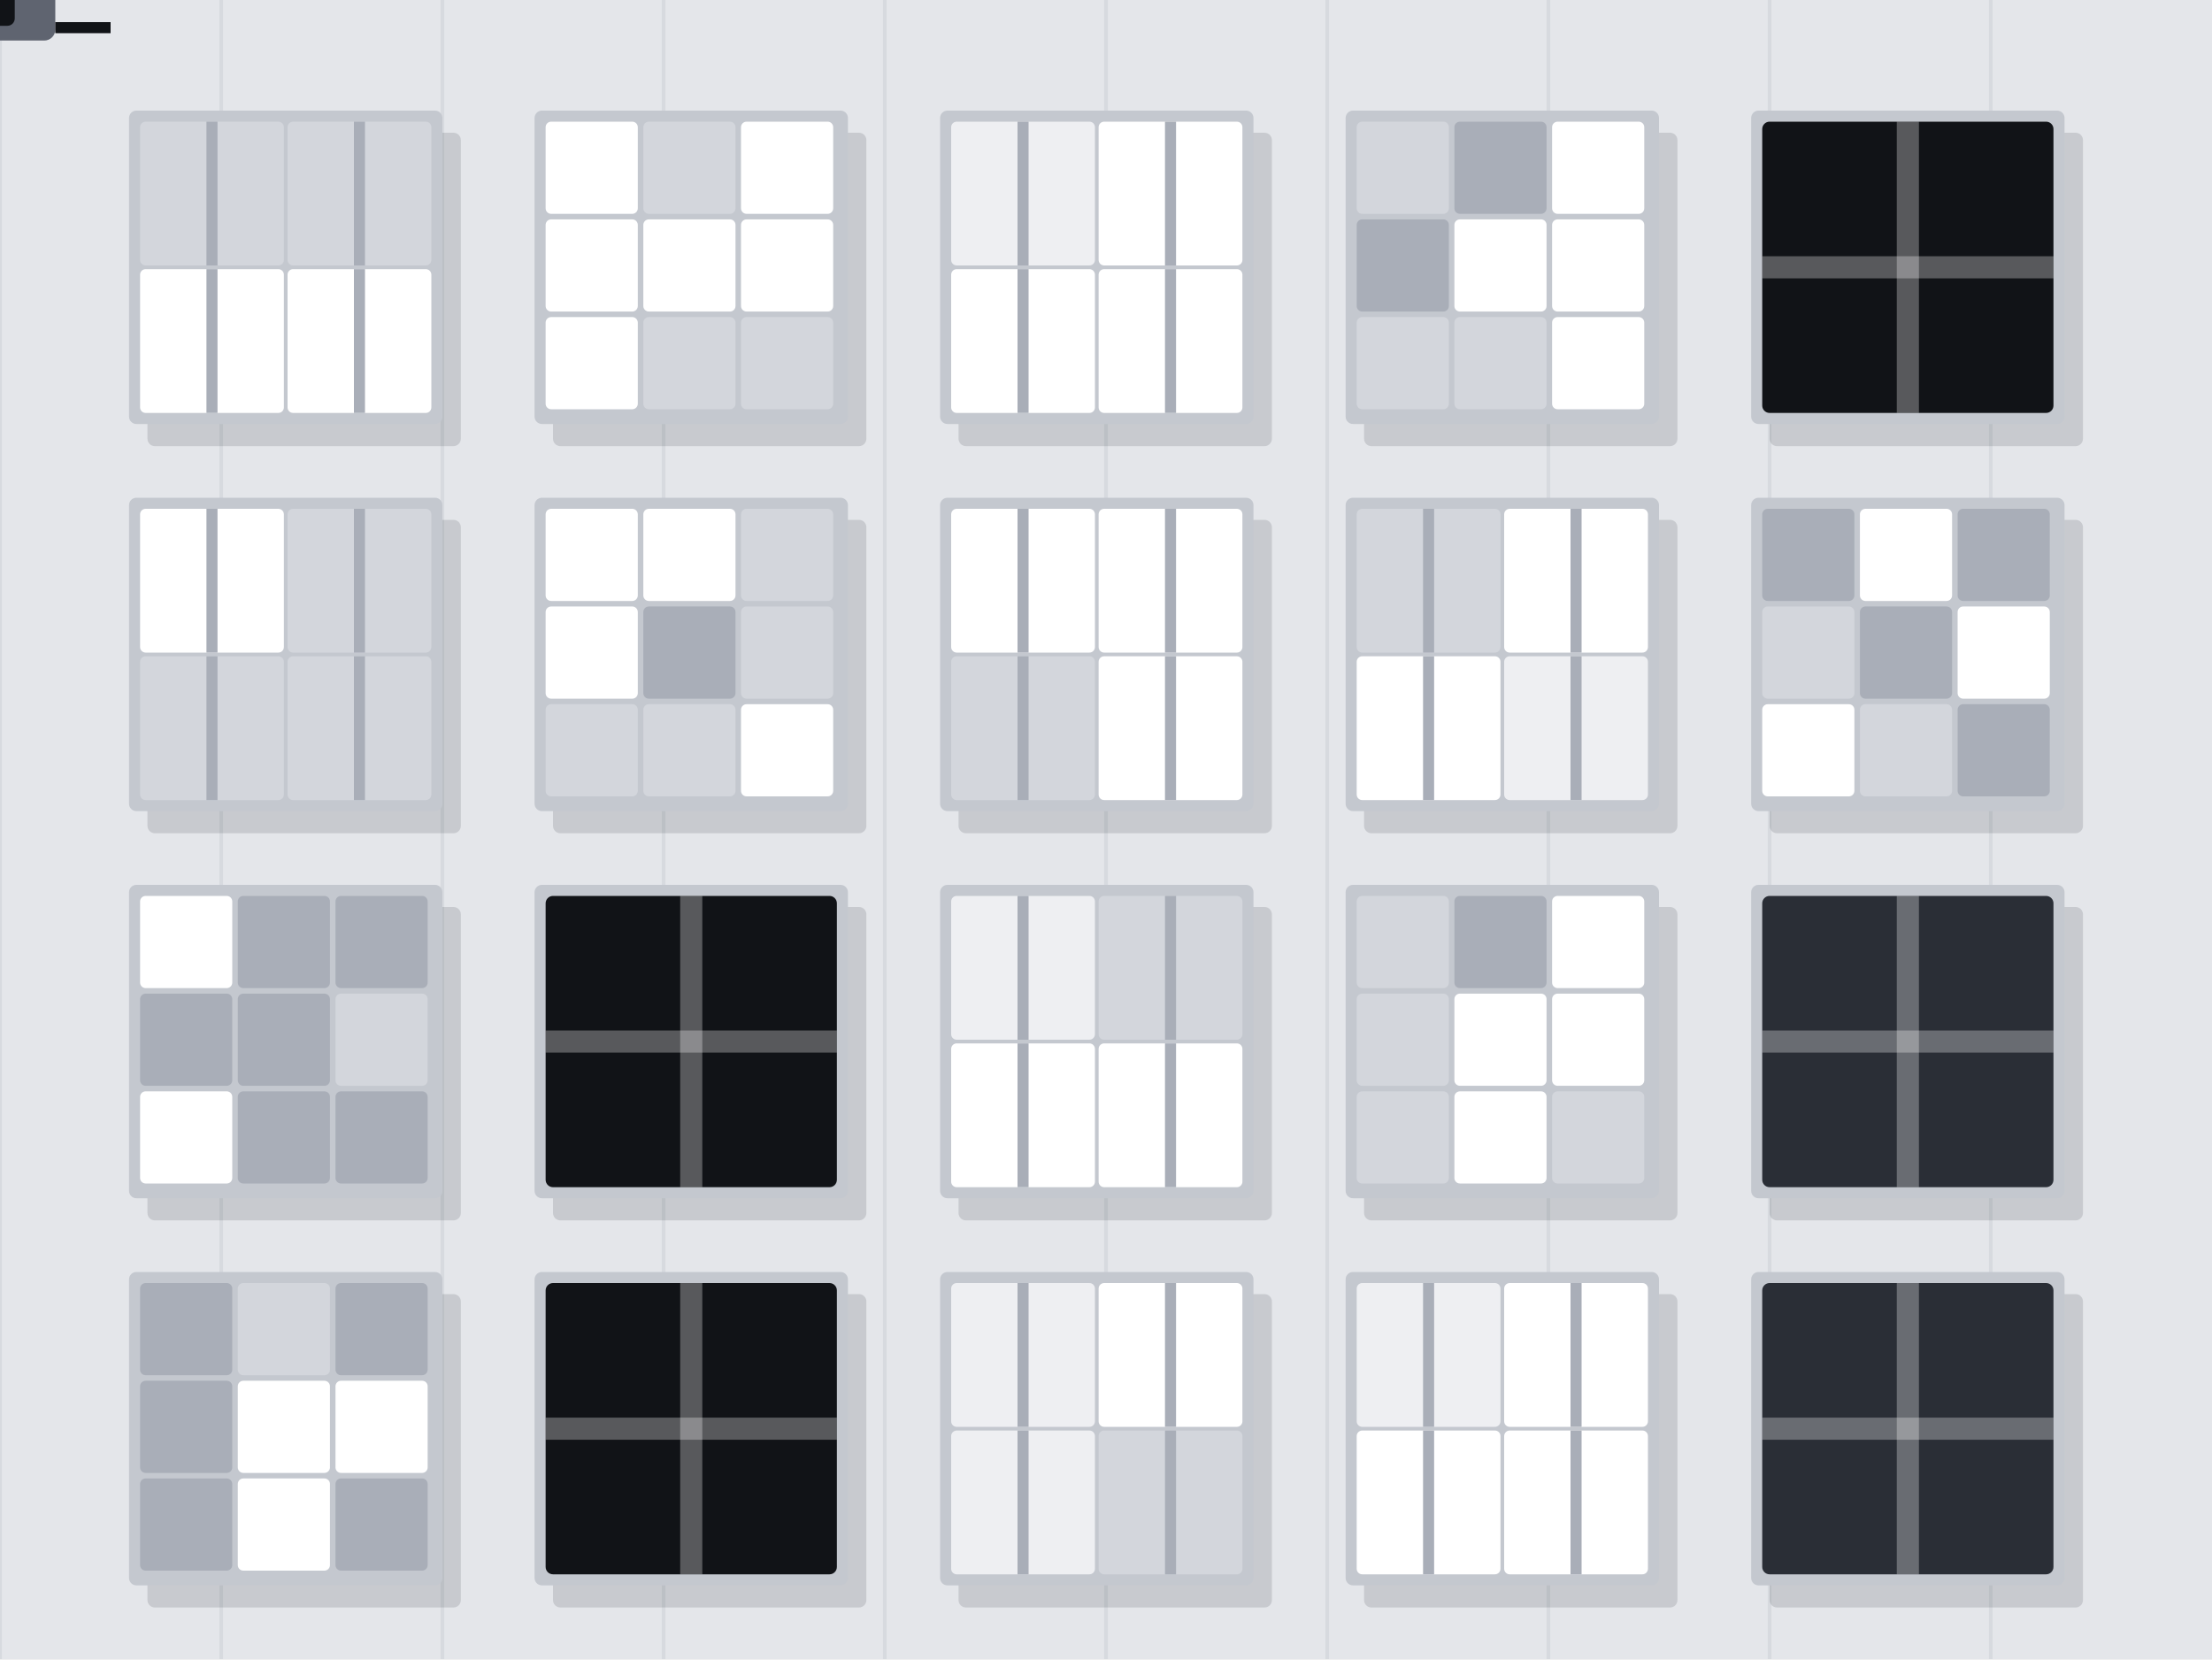
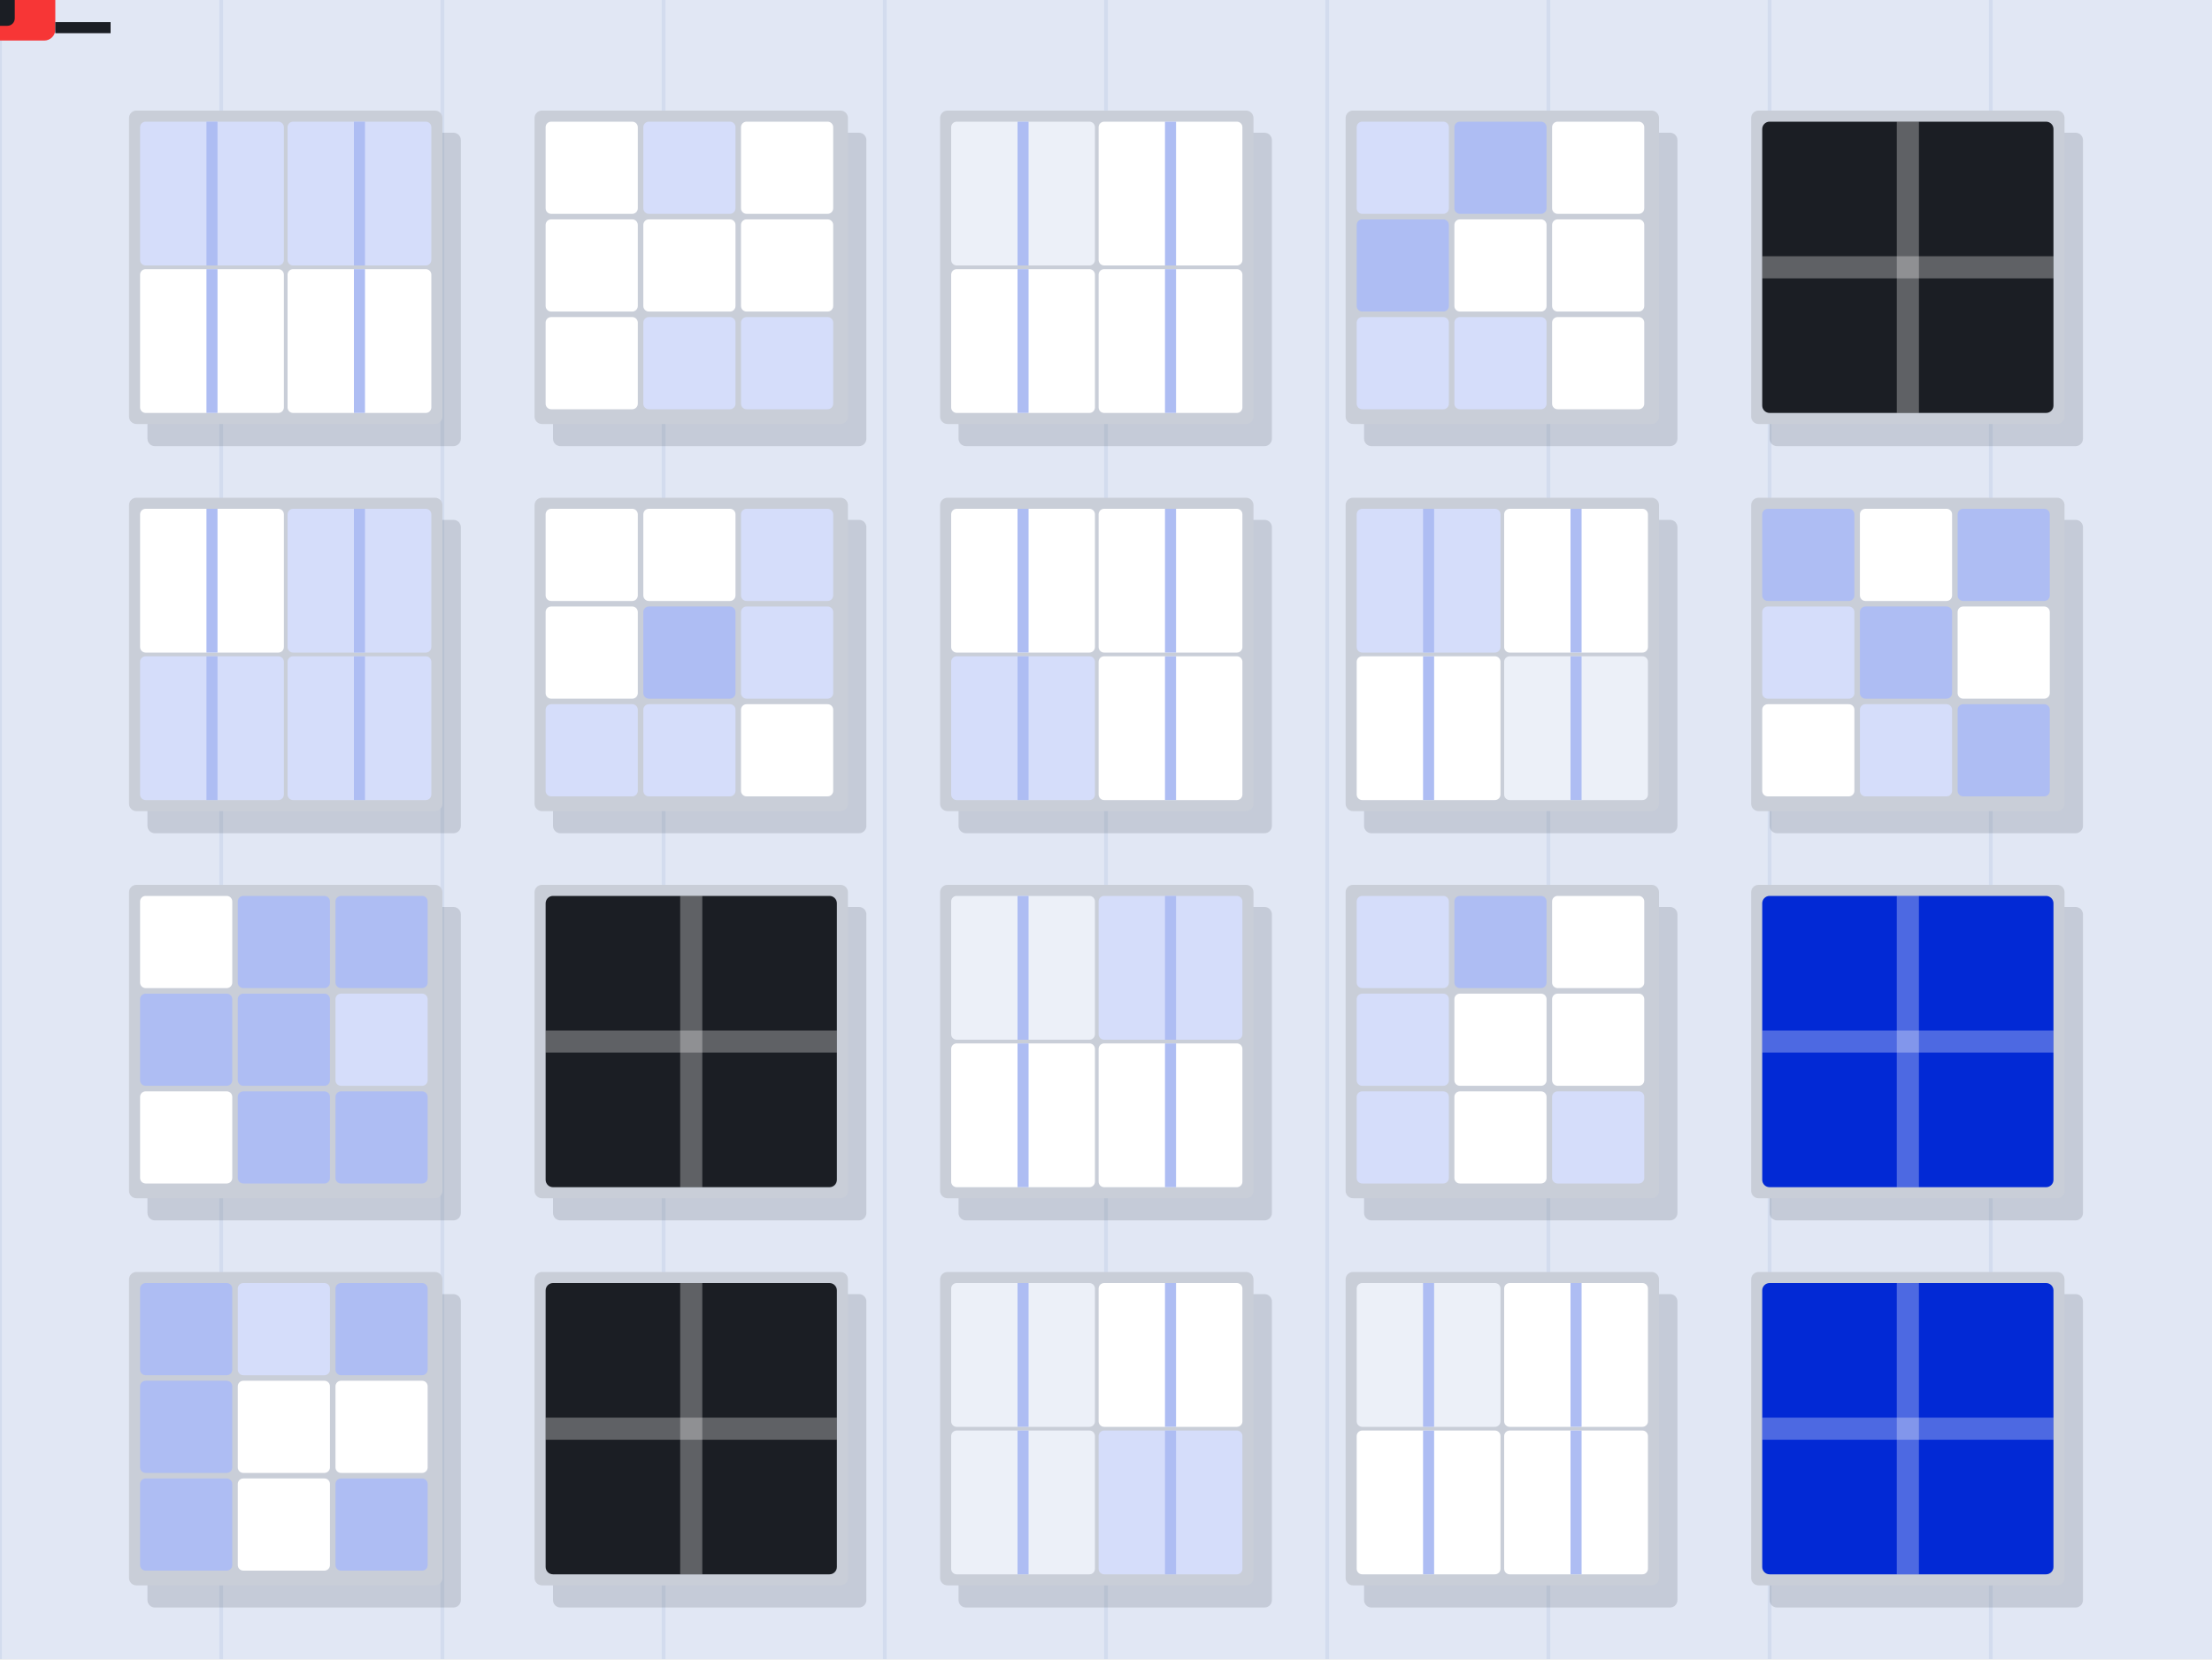
<svg xmlns="http://www.w3.org/2000/svg" viewBox="0 0 1200 900" width="1200" height="900" role="img" aria-label="Pallets of mixed goods in a distribution centre">
  <defs>
    <pattern id="dots" width="24" height="24" patternUnits="userSpaceOnUse">
-       <circle cx="2" cy="2" r="1.4" fill="#C9CCD3" />
+       <circle cx="2" cy="2" r="1.4" fill="#C3CDE4" />
    </pattern>
  </defs>
-   <rect width="1200" height="900" fill="#EEEFF2" />
-   <rect x="0" y="0" width="1200" height="900" rx="0" fill="#E4E6EA" />
-   <line x1="0" y1="0" x2="0" y2="900" stroke="#D7DADF" stroke-width="2" />
-   <line x1="120" y1="0" x2="120" y2="900" stroke="#D7DADF" stroke-width="2" />
-   <line x1="240" y1="0" x2="240" y2="900" stroke="#D7DADF" stroke-width="2" />
-   <line x1="360" y1="0" x2="360" y2="900" stroke="#D7DADF" stroke-width="2" />
-   <line x1="480" y1="0" x2="480" y2="900" stroke="#D7DADF" stroke-width="2" />
-   <line x1="600" y1="0" x2="600" y2="900" stroke="#D7DADF" stroke-width="2" />
-   <line x1="720" y1="0" x2="720" y2="900" stroke="#D7DADF" stroke-width="2" />
-   <line x1="840" y1="0" x2="840" y2="900" stroke="#D7DADF" stroke-width="2" />
-   <line x1="960" y1="0" x2="960" y2="900" stroke="#D7DADF" stroke-width="2" />
-   <line x1="1080" y1="0" x2="1080" y2="900" stroke="#D7DADF" stroke-width="2" />
+   <rect width="1200" height="900" fill="#ECF0F8" />
+   <rect x="0" y="0" width="1200" height="900" rx="0" fill="#E1E7F4" />
+   <line x1="0" y1="0" x2="0" y2="900" stroke="#D3DCEE" stroke-width="2" />
+   <line x1="120" y1="0" x2="120" y2="900" stroke="#D3DCEE" stroke-width="2" />
+   <line x1="240" y1="0" x2="240" y2="900" stroke="#D3DCEE" stroke-width="2" />
+   <line x1="360" y1="0" x2="360" y2="900" stroke="#D3DCEE" stroke-width="2" />
+   <line x1="480" y1="0" x2="480" y2="900" stroke="#D3DCEE" stroke-width="2" />
+   <line x1="600" y1="0" x2="600" y2="900" stroke="#D3DCEE" stroke-width="2" />
+   <line x1="720" y1="0" x2="720" y2="900" stroke="#D3DCEE" stroke-width="2" />
+   <line x1="840" y1="0" x2="840" y2="900" stroke="#D3DCEE" stroke-width="2" />
+   <line x1="960" y1="0" x2="960" y2="900" stroke="#D3DCEE" stroke-width="2" />
+   <line x1="1080" y1="0" x2="1080" y2="900" stroke="#D3DCEE" stroke-width="2" />
  <rect x="80" y="72" width="170" height="170" rx="4" fill="rgba(27,30,36,.14)" />
-   <rect x="70" y="60" width="170" height="170" rx="4" fill="#C4C8CF" />
-   <rect x="76" y="66" width="78" height="78" rx="3" fill="#D3D6DC" />
-   <rect x="112" y="66" width="6" height="78" rx="0" fill="#A9AEB8" />
+   <rect x="70" y="60" width="170" height="170" rx="4" fill="#C9CED8" />
+   <rect x="76" y="66" width="78" height="78" rx="3" fill="#D5DDFA" />
+   <rect x="112" y="66" width="6" height="78" rx="0" fill="#AEBDF3" />
  <rect x="76" y="146" width="78" height="78" rx="3" fill="#FFFFFF" />
-   <rect x="112" y="146" width="6" height="78" rx="0" fill="#A9AEB8" />
-   <rect x="156" y="66" width="78" height="78" rx="3" fill="#D3D6DC" />
-   <rect x="192" y="66" width="6" height="78" rx="0" fill="#A9AEB8" />
+   <rect x="112" y="146" width="6" height="78" rx="0" fill="#AEBDF3" />
+   <rect x="156" y="66" width="78" height="78" rx="3" fill="#D5DDFA" />
+   <rect x="192" y="66" width="6" height="78" rx="0" fill="#AEBDF3" />
  <rect x="156" y="146" width="78" height="78" rx="3" fill="#FFFFFF" />
-   <rect x="192" y="146" width="6" height="78" rx="0" fill="#A9AEB8" />
+   <rect x="192" y="146" width="6" height="78" rx="0" fill="#AEBDF3" />
  <rect x="300" y="72" width="170" height="170" rx="4" fill="rgba(27,30,36,.14)" />
-   <rect x="290" y="60" width="170" height="170" rx="4" fill="#C4C8CF" />
+   <rect x="290" y="60" width="170" height="170" rx="4" fill="#C9CED8" />
  <rect x="296" y="66" width="50" height="50" rx="3" fill="#FFFFFF" />
  <rect x="296" y="119" width="50" height="50" rx="3" fill="#FFFFFF" />
  <rect x="296" y="172" width="50" height="50" rx="3" fill="#FFFFFF" />
-   <rect x="349" y="66" width="50" height="50" rx="3" fill="#D3D6DC" />
+   <rect x="349" y="66" width="50" height="50" rx="3" fill="#D5DDFA" />
  <rect x="349" y="119" width="50" height="50" rx="3" fill="#FFFFFF" />
-   <rect x="349" y="172" width="50" height="50" rx="3" fill="#D3D6DC" />
+   <rect x="349" y="172" width="50" height="50" rx="3" fill="#D5DDFA" />
  <rect x="402" y="66" width="50" height="50" rx="3" fill="#FFFFFF" />
  <rect x="402" y="119" width="50" height="50" rx="3" fill="#FFFFFF" />
-   <rect x="402" y="172" width="50" height="50" rx="3" fill="#D3D6DC" />
+   <rect x="402" y="172" width="50" height="50" rx="3" fill="#D5DDFA" />
  <rect x="520" y="72" width="170" height="170" rx="4" fill="rgba(27,30,36,.14)" />
-   <rect x="510" y="60" width="170" height="170" rx="4" fill="#C4C8CF" />
-   <rect x="516" y="66" width="78" height="78" rx="3" fill="#EEEFF2" />
-   <rect x="552" y="66" width="6" height="78" rx="0" fill="#A9AEB8" />
+   <rect x="510" y="60" width="170" height="170" rx="4" fill="#C9CED8" />
+   <rect x="516" y="66" width="78" height="78" rx="3" fill="#ECF0F8" />
+   <rect x="552" y="66" width="6" height="78" rx="0" fill="#AEBDF3" />
  <rect x="516" y="146" width="78" height="78" rx="3" fill="#FFFFFF" />
-   <rect x="552" y="146" width="6" height="78" rx="0" fill="#A9AEB8" />
+   <rect x="552" y="146" width="6" height="78" rx="0" fill="#AEBDF3" />
  <rect x="596" y="66" width="78" height="78" rx="3" fill="#FFFFFF" />
-   <rect x="632" y="66" width="6" height="78" rx="0" fill="#A9AEB8" />
+   <rect x="632" y="66" width="6" height="78" rx="0" fill="#AEBDF3" />
  <rect x="596" y="146" width="78" height="78" rx="3" fill="#FFFFFF" />
-   <rect x="632" y="146" width="6" height="78" rx="0" fill="#A9AEB8" />
+   <rect x="632" y="146" width="6" height="78" rx="0" fill="#AEBDF3" />
  <rect x="740" y="72" width="170" height="170" rx="4" fill="rgba(27,30,36,.14)" />
-   <rect x="730" y="60" width="170" height="170" rx="4" fill="#C4C8CF" />
-   <rect x="736" y="66" width="50" height="50" rx="3" fill="#D3D6DC" />
-   <rect x="736" y="119" width="50" height="50" rx="3" fill="#A9AEB8" />
-   <rect x="736" y="172" width="50" height="50" rx="3" fill="#D3D6DC" />
-   <rect x="789" y="66" width="50" height="50" rx="3" fill="#A9AEB8" />
+   <rect x="730" y="60" width="170" height="170" rx="4" fill="#C9CED8" />
+   <rect x="736" y="66" width="50" height="50" rx="3" fill="#D5DDFA" />
+   <rect x="736" y="119" width="50" height="50" rx="3" fill="#AEBDF3" />
+   <rect x="736" y="172" width="50" height="50" rx="3" fill="#D5DDFA" />
+   <rect x="789" y="66" width="50" height="50" rx="3" fill="#AEBDF3" />
  <rect x="789" y="119" width="50" height="50" rx="3" fill="#FFFFFF" />
-   <rect x="789" y="172" width="50" height="50" rx="3" fill="#D3D6DC" />
+   <rect x="789" y="172" width="50" height="50" rx="3" fill="#D5DDFA" />
  <rect x="842" y="66" width="50" height="50" rx="3" fill="#FFFFFF" />
  <rect x="842" y="119" width="50" height="50" rx="3" fill="#FFFFFF" />
  <rect x="842" y="172" width="50" height="50" rx="3" fill="#FFFFFF" />
  <rect x="960" y="72" width="170" height="170" rx="4" fill="rgba(27,30,36,.14)" />
-   <rect x="950" y="60" width="170" height="170" rx="4" fill="#C4C8CF" />
-   <rect x="956" y="66" width="158" height="158" rx="4" fill="#111317" />
+   <rect x="950" y="60" width="170" height="170" rx="4" fill="#C9CED8" />
+   <rect x="956" y="66" width="158" height="158" rx="4" fill="#1B1E24" />
  <rect x="1029" y="66" width="12" height="158" rx="0" fill="rgba(255,255,255,.3)" />
  <rect x="956" y="139" width="158" height="12" rx="0" fill="rgba(255,255,255,.3)" />
  <rect x="80" y="282" width="170" height="170" rx="4" fill="rgba(27,30,36,.14)" />
-   <rect x="70" y="270" width="170" height="170" rx="4" fill="#C4C8CF" />
+   <rect x="70" y="270" width="170" height="170" rx="4" fill="#C9CED8" />
  <rect x="76" y="276" width="78" height="78" rx="3" fill="#FFFFFF" />
-   <rect x="112" y="276" width="6" height="78" rx="0" fill="#A9AEB8" />
-   <rect x="76" y="356" width="78" height="78" rx="3" fill="#D3D6DC" />
-   <rect x="112" y="356" width="6" height="78" rx="0" fill="#A9AEB8" />
-   <rect x="156" y="276" width="78" height="78" rx="3" fill="#D3D6DC" />
-   <rect x="192" y="276" width="6" height="78" rx="0" fill="#A9AEB8" />
-   <rect x="156" y="356" width="78" height="78" rx="3" fill="#D3D6DC" />
-   <rect x="192" y="356" width="6" height="78" rx="0" fill="#A9AEB8" />
+   <rect x="112" y="276" width="6" height="78" rx="0" fill="#AEBDF3" />
+   <rect x="76" y="356" width="78" height="78" rx="3" fill="#D5DDFA" />
+   <rect x="112" y="356" width="6" height="78" rx="0" fill="#AEBDF3" />
+   <rect x="156" y="276" width="78" height="78" rx="3" fill="#D5DDFA" />
+   <rect x="192" y="276" width="6" height="78" rx="0" fill="#AEBDF3" />
+   <rect x="156" y="356" width="78" height="78" rx="3" fill="#D5DDFA" />
+   <rect x="192" y="356" width="6" height="78" rx="0" fill="#AEBDF3" />
  <rect x="300" y="282" width="170" height="170" rx="4" fill="rgba(27,30,36,.14)" />
-   <rect x="290" y="270" width="170" height="170" rx="4" fill="#C4C8CF" />
+   <rect x="290" y="270" width="170" height="170" rx="4" fill="#C9CED8" />
  <rect x="296" y="276" width="50" height="50" rx="3" fill="#FFFFFF" />
  <rect x="296" y="329" width="50" height="50" rx="3" fill="#FFFFFF" />
-   <rect x="296" y="382" width="50" height="50" rx="3" fill="#D3D6DC" />
+   <rect x="296" y="382" width="50" height="50" rx="3" fill="#D5DDFA" />
  <rect x="349" y="276" width="50" height="50" rx="3" fill="#FFFFFF" />
-   <rect x="349" y="329" width="50" height="50" rx="3" fill="#A9AEB8" />
-   <rect x="349" y="382" width="50" height="50" rx="3" fill="#D3D6DC" />
-   <rect x="402" y="276" width="50" height="50" rx="3" fill="#D3D6DC" />
-   <rect x="402" y="329" width="50" height="50" rx="3" fill="#D3D6DC" />
+   <rect x="349" y="329" width="50" height="50" rx="3" fill="#AEBDF3" />
+   <rect x="349" y="382" width="50" height="50" rx="3" fill="#D5DDFA" />
+   <rect x="402" y="276" width="50" height="50" rx="3" fill="#D5DDFA" />
+   <rect x="402" y="329" width="50" height="50" rx="3" fill="#D5DDFA" />
  <rect x="402" y="382" width="50" height="50" rx="3" fill="#FFFFFF" />
  <rect x="520" y="282" width="170" height="170" rx="4" fill="rgba(27,30,36,.14)" />
-   <rect x="510" y="270" width="170" height="170" rx="4" fill="#C4C8CF" />
+   <rect x="510" y="270" width="170" height="170" rx="4" fill="#C9CED8" />
  <rect x="516" y="276" width="78" height="78" rx="3" fill="#FFFFFF" />
-   <rect x="552" y="276" width="6" height="78" rx="0" fill="#A9AEB8" />
-   <rect x="516" y="356" width="78" height="78" rx="3" fill="#D3D6DC" />
-   <rect x="552" y="356" width="6" height="78" rx="0" fill="#A9AEB8" />
+   <rect x="552" y="276" width="6" height="78" rx="0" fill="#AEBDF3" />
+   <rect x="516" y="356" width="78" height="78" rx="3" fill="#D5DDFA" />
+   <rect x="552" y="356" width="6" height="78" rx="0" fill="#AEBDF3" />
  <rect x="596" y="276" width="78" height="78" rx="3" fill="#FFFFFF" />
-   <rect x="632" y="276" width="6" height="78" rx="0" fill="#A9AEB8" />
+   <rect x="632" y="276" width="6" height="78" rx="0" fill="#AEBDF3" />
  <rect x="596" y="356" width="78" height="78" rx="3" fill="#FFFFFF" />
-   <rect x="632" y="356" width="6" height="78" rx="0" fill="#A9AEB8" />
+   <rect x="632" y="356" width="6" height="78" rx="0" fill="#AEBDF3" />
  <rect x="740" y="282" width="170" height="170" rx="4" fill="rgba(27,30,36,.14)" />
-   <rect x="730" y="270" width="170" height="170" rx="4" fill="#C4C8CF" />
-   <rect x="736" y="276" width="78" height="78" rx="3" fill="#D3D6DC" />
-   <rect x="772" y="276" width="6" height="78" rx="0" fill="#A9AEB8" />
+   <rect x="730" y="270" width="170" height="170" rx="4" fill="#C9CED8" />
+   <rect x="736" y="276" width="78" height="78" rx="3" fill="#D5DDFA" />
+   <rect x="772" y="276" width="6" height="78" rx="0" fill="#AEBDF3" />
  <rect x="736" y="356" width="78" height="78" rx="3" fill="#FFFFFF" />
-   <rect x="772" y="356" width="6" height="78" rx="0" fill="#A9AEB8" />
+   <rect x="772" y="356" width="6" height="78" rx="0" fill="#AEBDF3" />
  <rect x="816" y="276" width="78" height="78" rx="3" fill="#FFFFFF" />
-   <rect x="852" y="276" width="6" height="78" rx="0" fill="#A9AEB8" />
-   <rect x="816" y="356" width="78" height="78" rx="3" fill="#EEEFF2" />
-   <rect x="852" y="356" width="6" height="78" rx="0" fill="#A9AEB8" />
+   <rect x="852" y="276" width="6" height="78" rx="0" fill="#AEBDF3" />
+   <rect x="816" y="356" width="78" height="78" rx="3" fill="#ECF0F8" />
+   <rect x="852" y="356" width="6" height="78" rx="0" fill="#AEBDF3" />
  <rect x="960" y="282" width="170" height="170" rx="4" fill="rgba(27,30,36,.14)" />
-   <rect x="950" y="270" width="170" height="170" rx="4" fill="#C4C8CF" />
-   <rect x="956" y="276" width="50" height="50" rx="3" fill="#A9AEB8" />
-   <rect x="956" y="329" width="50" height="50" rx="3" fill="#D3D6DC" />
+   <rect x="950" y="270" width="170" height="170" rx="4" fill="#C9CED8" />
+   <rect x="956" y="276" width="50" height="50" rx="3" fill="#AEBDF3" />
+   <rect x="956" y="329" width="50" height="50" rx="3" fill="#D5DDFA" />
  <rect x="956" y="382" width="50" height="50" rx="3" fill="#FFFFFF" />
  <rect x="1009" y="276" width="50" height="50" rx="3" fill="#FFFFFF" />
-   <rect x="1009" y="329" width="50" height="50" rx="3" fill="#A9AEB8" />
-   <rect x="1009" y="382" width="50" height="50" rx="3" fill="#D3D6DC" />
-   <rect x="1062" y="276" width="50" height="50" rx="3" fill="#A9AEB8" />
+   <rect x="1009" y="329" width="50" height="50" rx="3" fill="#AEBDF3" />
+   <rect x="1009" y="382" width="50" height="50" rx="3" fill="#D5DDFA" />
+   <rect x="1062" y="276" width="50" height="50" rx="3" fill="#AEBDF3" />
  <rect x="1062" y="329" width="50" height="50" rx="3" fill="#FFFFFF" />
-   <rect x="1062" y="382" width="50" height="50" rx="3" fill="#A9AEB8" />
+   <rect x="1062" y="382" width="50" height="50" rx="3" fill="#AEBDF3" />
  <rect x="80" y="492" width="170" height="170" rx="4" fill="rgba(27,30,36,.14)" />
-   <rect x="70" y="480" width="170" height="170" rx="4" fill="#C4C8CF" />
+   <rect x="70" y="480" width="170" height="170" rx="4" fill="#C9CED8" />
  <rect x="76" y="486" width="50" height="50" rx="3" fill="#FFFFFF" />
-   <rect x="76" y="539" width="50" height="50" rx="3" fill="#A9AEB8" />
+   <rect x="76" y="539" width="50" height="50" rx="3" fill="#AEBDF3" />
  <rect x="76" y="592" width="50" height="50" rx="3" fill="#FFFFFF" />
-   <rect x="129" y="486" width="50" height="50" rx="3" fill="#A9AEB8" />
-   <rect x="129" y="539" width="50" height="50" rx="3" fill="#A9AEB8" />
-   <rect x="129" y="592" width="50" height="50" rx="3" fill="#A9AEB8" />
-   <rect x="182" y="486" width="50" height="50" rx="3" fill="#A9AEB8" />
-   <rect x="182" y="539" width="50" height="50" rx="3" fill="#D3D6DC" />
-   <rect x="182" y="592" width="50" height="50" rx="3" fill="#A9AEB8" />
+   <rect x="129" y="486" width="50" height="50" rx="3" fill="#AEBDF3" />
+   <rect x="129" y="539" width="50" height="50" rx="3" fill="#AEBDF3" />
+   <rect x="129" y="592" width="50" height="50" rx="3" fill="#AEBDF3" />
+   <rect x="182" y="486" width="50" height="50" rx="3" fill="#AEBDF3" />
+   <rect x="182" y="539" width="50" height="50" rx="3" fill="#D5DDFA" />
+   <rect x="182" y="592" width="50" height="50" rx="3" fill="#AEBDF3" />
  <rect x="300" y="492" width="170" height="170" rx="4" fill="rgba(27,30,36,.14)" />
-   <rect x="290" y="480" width="170" height="170" rx="4" fill="#C4C8CF" />
-   <rect x="296" y="486" width="158" height="158" rx="4" fill="#111317" />
+   <rect x="290" y="480" width="170" height="170" rx="4" fill="#C9CED8" />
+   <rect x="296" y="486" width="158" height="158" rx="4" fill="#1B1E24" />
  <rect x="369" y="486" width="12" height="158" rx="0" fill="rgba(255,255,255,.3)" />
  <rect x="296" y="559" width="158" height="12" rx="0" fill="rgba(255,255,255,.3)" />
  <rect x="520" y="492" width="170" height="170" rx="4" fill="rgba(27,30,36,.14)" />
-   <rect x="510" y="480" width="170" height="170" rx="4" fill="#C4C8CF" />
-   <rect x="516" y="486" width="78" height="78" rx="3" fill="#EEEFF2" />
-   <rect x="552" y="486" width="6" height="78" rx="0" fill="#A9AEB8" />
+   <rect x="510" y="480" width="170" height="170" rx="4" fill="#C9CED8" />
+   <rect x="516" y="486" width="78" height="78" rx="3" fill="#ECF0F8" />
+   <rect x="552" y="486" width="6" height="78" rx="0" fill="#AEBDF3" />
  <rect x="516" y="566" width="78" height="78" rx="3" fill="#FFFFFF" />
-   <rect x="552" y="566" width="6" height="78" rx="0" fill="#A9AEB8" />
-   <rect x="596" y="486" width="78" height="78" rx="3" fill="#D3D6DC" />
-   <rect x="632" y="486" width="6" height="78" rx="0" fill="#A9AEB8" />
+   <rect x="552" y="566" width="6" height="78" rx="0" fill="#AEBDF3" />
+   <rect x="596" y="486" width="78" height="78" rx="3" fill="#D5DDFA" />
+   <rect x="632" y="486" width="6" height="78" rx="0" fill="#AEBDF3" />
  <rect x="596" y="566" width="78" height="78" rx="3" fill="#FFFFFF" />
-   <rect x="632" y="566" width="6" height="78" rx="0" fill="#A9AEB8" />
+   <rect x="632" y="566" width="6" height="78" rx="0" fill="#AEBDF3" />
  <rect x="740" y="492" width="170" height="170" rx="4" fill="rgba(27,30,36,.14)" />
-   <rect x="730" y="480" width="170" height="170" rx="4" fill="#C4C8CF" />
-   <rect x="736" y="486" width="50" height="50" rx="3" fill="#D3D6DC" />
-   <rect x="736" y="539" width="50" height="50" rx="3" fill="#D3D6DC" />
-   <rect x="736" y="592" width="50" height="50" rx="3" fill="#D3D6DC" />
-   <rect x="789" y="486" width="50" height="50" rx="3" fill="#A9AEB8" />
+   <rect x="730" y="480" width="170" height="170" rx="4" fill="#C9CED8" />
+   <rect x="736" y="486" width="50" height="50" rx="3" fill="#D5DDFA" />
+   <rect x="736" y="539" width="50" height="50" rx="3" fill="#D5DDFA" />
+   <rect x="736" y="592" width="50" height="50" rx="3" fill="#D5DDFA" />
+   <rect x="789" y="486" width="50" height="50" rx="3" fill="#AEBDF3" />
  <rect x="789" y="539" width="50" height="50" rx="3" fill="#FFFFFF" />
  <rect x="789" y="592" width="50" height="50" rx="3" fill="#FFFFFF" />
  <rect x="842" y="486" width="50" height="50" rx="3" fill="#FFFFFF" />
  <rect x="842" y="539" width="50" height="50" rx="3" fill="#FFFFFF" />
-   <rect x="842" y="592" width="50" height="50" rx="3" fill="#D3D6DC" />
+   <rect x="842" y="592" width="50" height="50" rx="3" fill="#D5DDFA" />
  <rect x="960" y="492" width="170" height="170" rx="4" fill="rgba(27,30,36,.14)" />
-   <rect x="950" y="480" width="170" height="170" rx="4" fill="#C4C8CF" />
-   <rect x="956" y="486" width="158" height="158" rx="4" fill="#2A2E36" />
+   <rect x="950" y="480" width="170" height="170" rx="4" fill="#C9CED8" />
+   <rect x="956" y="486" width="158" height="158" rx="4" fill="#0229D5" />
  <rect x="1029" y="486" width="12" height="158" rx="0" fill="rgba(255,255,255,.3)" />
  <rect x="956" y="559" width="158" height="12" rx="0" fill="rgba(255,255,255,.3)" />
  <rect x="80" y="702" width="170" height="170" rx="4" fill="rgba(27,30,36,.14)" />
-   <rect x="70" y="690" width="170" height="170" rx="4" fill="#C4C8CF" />
-   <rect x="76" y="696" width="50" height="50" rx="3" fill="#A9AEB8" />
-   <rect x="76" y="749" width="50" height="50" rx="3" fill="#A9AEB8" />
-   <rect x="76" y="802" width="50" height="50" rx="3" fill="#A9AEB8" />
-   <rect x="129" y="696" width="50" height="50" rx="3" fill="#D3D6DC" />
+   <rect x="70" y="690" width="170" height="170" rx="4" fill="#C9CED8" />
+   <rect x="76" y="696" width="50" height="50" rx="3" fill="#AEBDF3" />
+   <rect x="76" y="749" width="50" height="50" rx="3" fill="#AEBDF3" />
+   <rect x="76" y="802" width="50" height="50" rx="3" fill="#AEBDF3" />
+   <rect x="129" y="696" width="50" height="50" rx="3" fill="#D5DDFA" />
  <rect x="129" y="749" width="50" height="50" rx="3" fill="#FFFFFF" />
  <rect x="129" y="802" width="50" height="50" rx="3" fill="#FFFFFF" />
-   <rect x="182" y="696" width="50" height="50" rx="3" fill="#A9AEB8" />
+   <rect x="182" y="696" width="50" height="50" rx="3" fill="#AEBDF3" />
  <rect x="182" y="749" width="50" height="50" rx="3" fill="#FFFFFF" />
-   <rect x="182" y="802" width="50" height="50" rx="3" fill="#A9AEB8" />
+   <rect x="182" y="802" width="50" height="50" rx="3" fill="#AEBDF3" />
  <rect x="300" y="702" width="170" height="170" rx="4" fill="rgba(27,30,36,.14)" />
-   <rect x="290" y="690" width="170" height="170" rx="4" fill="#C4C8CF" />
-   <rect x="296" y="696" width="158" height="158" rx="4" fill="#111317" />
+   <rect x="290" y="690" width="170" height="170" rx="4" fill="#C9CED8" />
+   <rect x="296" y="696" width="158" height="158" rx="4" fill="#1B1E24" />
  <rect x="369" y="696" width="12" height="158" rx="0" fill="rgba(255,255,255,.3)" />
  <rect x="296" y="769" width="158" height="12" rx="0" fill="rgba(255,255,255,.3)" />
  <rect x="520" y="702" width="170" height="170" rx="4" fill="rgba(27,30,36,.14)" />
-   <rect x="510" y="690" width="170" height="170" rx="4" fill="#C4C8CF" />
-   <rect x="516" y="696" width="78" height="78" rx="3" fill="#EEEFF2" />
-   <rect x="552" y="696" width="6" height="78" rx="0" fill="#A9AEB8" />
-   <rect x="516" y="776" width="78" height="78" rx="3" fill="#EEEFF2" />
-   <rect x="552" y="776" width="6" height="78" rx="0" fill="#A9AEB8" />
+   <rect x="510" y="690" width="170" height="170" rx="4" fill="#C9CED8" />
+   <rect x="516" y="696" width="78" height="78" rx="3" fill="#ECF0F8" />
+   <rect x="552" y="696" width="6" height="78" rx="0" fill="#AEBDF3" />
+   <rect x="516" y="776" width="78" height="78" rx="3" fill="#ECF0F8" />
+   <rect x="552" y="776" width="6" height="78" rx="0" fill="#AEBDF3" />
  <rect x="596" y="696" width="78" height="78" rx="3" fill="#FFFFFF" />
-   <rect x="632" y="696" width="6" height="78" rx="0" fill="#A9AEB8" />
-   <rect x="596" y="776" width="78" height="78" rx="3" fill="#D3D6DC" />
-   <rect x="632" y="776" width="6" height="78" rx="0" fill="#A9AEB8" />
+   <rect x="632" y="696" width="6" height="78" rx="0" fill="#AEBDF3" />
+   <rect x="596" y="776" width="78" height="78" rx="3" fill="#D5DDFA" />
+   <rect x="632" y="776" width="6" height="78" rx="0" fill="#AEBDF3" />
  <rect x="740" y="702" width="170" height="170" rx="4" fill="rgba(27,30,36,.14)" />
-   <rect x="730" y="690" width="170" height="170" rx="4" fill="#C4C8CF" />
-   <rect x="736" y="696" width="78" height="78" rx="3" fill="#EEEFF2" />
-   <rect x="772" y="696" width="6" height="78" rx="0" fill="#A9AEB8" />
+   <rect x="730" y="690" width="170" height="170" rx="4" fill="#C9CED8" />
+   <rect x="736" y="696" width="78" height="78" rx="3" fill="#ECF0F8" />
+   <rect x="772" y="696" width="6" height="78" rx="0" fill="#AEBDF3" />
  <rect x="736" y="776" width="78" height="78" rx="3" fill="#FFFFFF" />
-   <rect x="772" y="776" width="6" height="78" rx="0" fill="#A9AEB8" />
+   <rect x="772" y="776" width="6" height="78" rx="0" fill="#AEBDF3" />
  <rect x="816" y="696" width="78" height="78" rx="3" fill="#FFFFFF" />
-   <rect x="852" y="696" width="6" height="78" rx="0" fill="#A9AEB8" />
+   <rect x="852" y="696" width="6" height="78" rx="0" fill="#AEBDF3" />
  <rect x="816" y="776" width="78" height="78" rx="3" fill="#FFFFFF" />
-   <rect x="852" y="776" width="6" height="78" rx="0" fill="#A9AEB8" />
+   <rect x="852" y="776" width="6" height="78" rx="0" fill="#AEBDF3" />
  <rect x="960" y="702" width="170" height="170" rx="4" fill="rgba(27,30,36,.14)" />
-   <rect x="950" y="690" width="170" height="170" rx="4" fill="#C4C8CF" />
-   <rect x="956" y="696" width="158" height="158" rx="4" fill="#2A2E36" />
+   <rect x="950" y="690" width="170" height="170" rx="4" fill="#C9CED8" />
+   <rect x="956" y="696" width="158" height="158" rx="4" fill="#0229D5" />
  <rect x="1029" y="696" width="12" height="158" rx="0" fill="rgba(255,255,255,.3)" />
  <rect x="956" y="769" width="158" height="12" rx="0" fill="rgba(255,255,255,.3)" />
  <g>
-     <rect x="-30" y="-22" width="60" height="44" rx="6" fill="#5F6470" />
-     <rect x="30" y="-18" width="30" height="6" rx="0" fill="#111317" />
-     <rect x="30" y="12" width="30" height="6" rx="0" fill="#111317" />
-     <rect x="-18" y="-14" width="26" height="28" rx="4" fill="#111317" />
+     <rect x="-30" y="-22" width="60" height="44" rx="6" fill="#F73636" />
+     <rect x="30" y="-18" width="30" height="6" rx="0" fill="#1B1E24" />
+     <rect x="30" y="12" width="30" height="6" rx="0" fill="#1B1E24" />
+     <rect x="-18" y="-14" width="26" height="28" rx="4" fill="#1B1E24" />
    <animateMotion dur="12s" repeatCount="indefinite" rotate="auto" path="M-80 450 L1280 450" />
  </g>
</svg>
